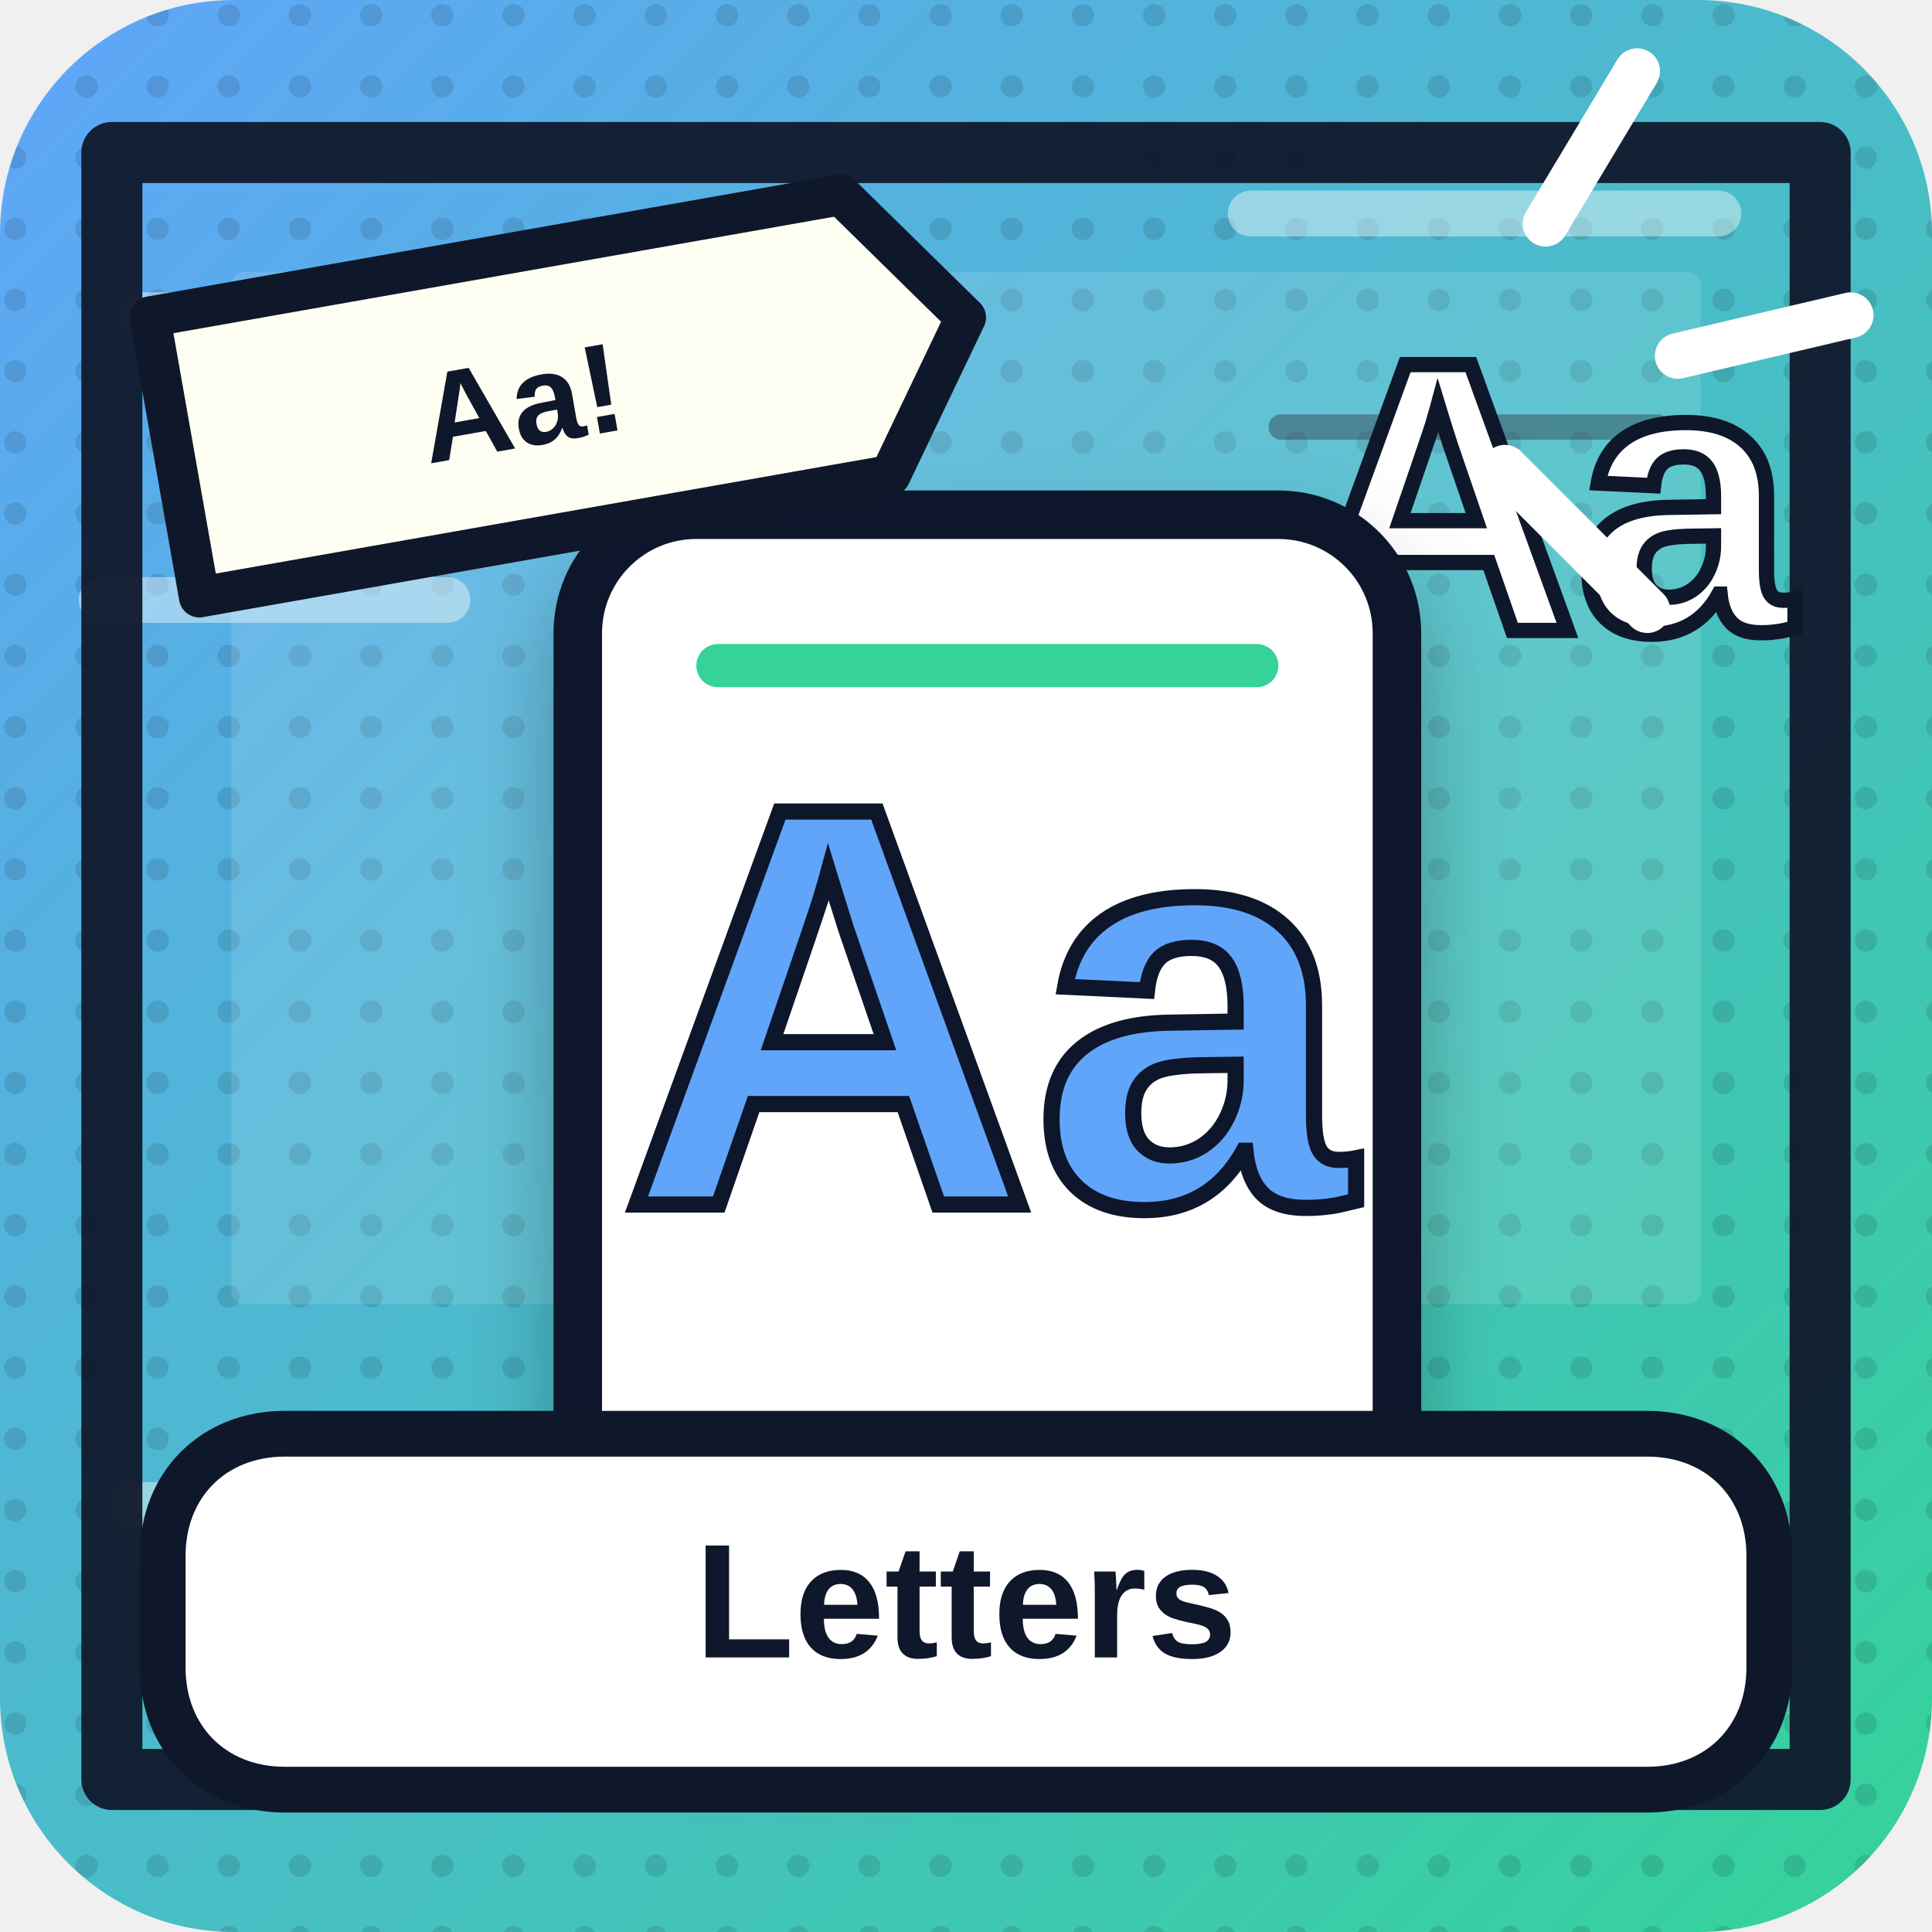
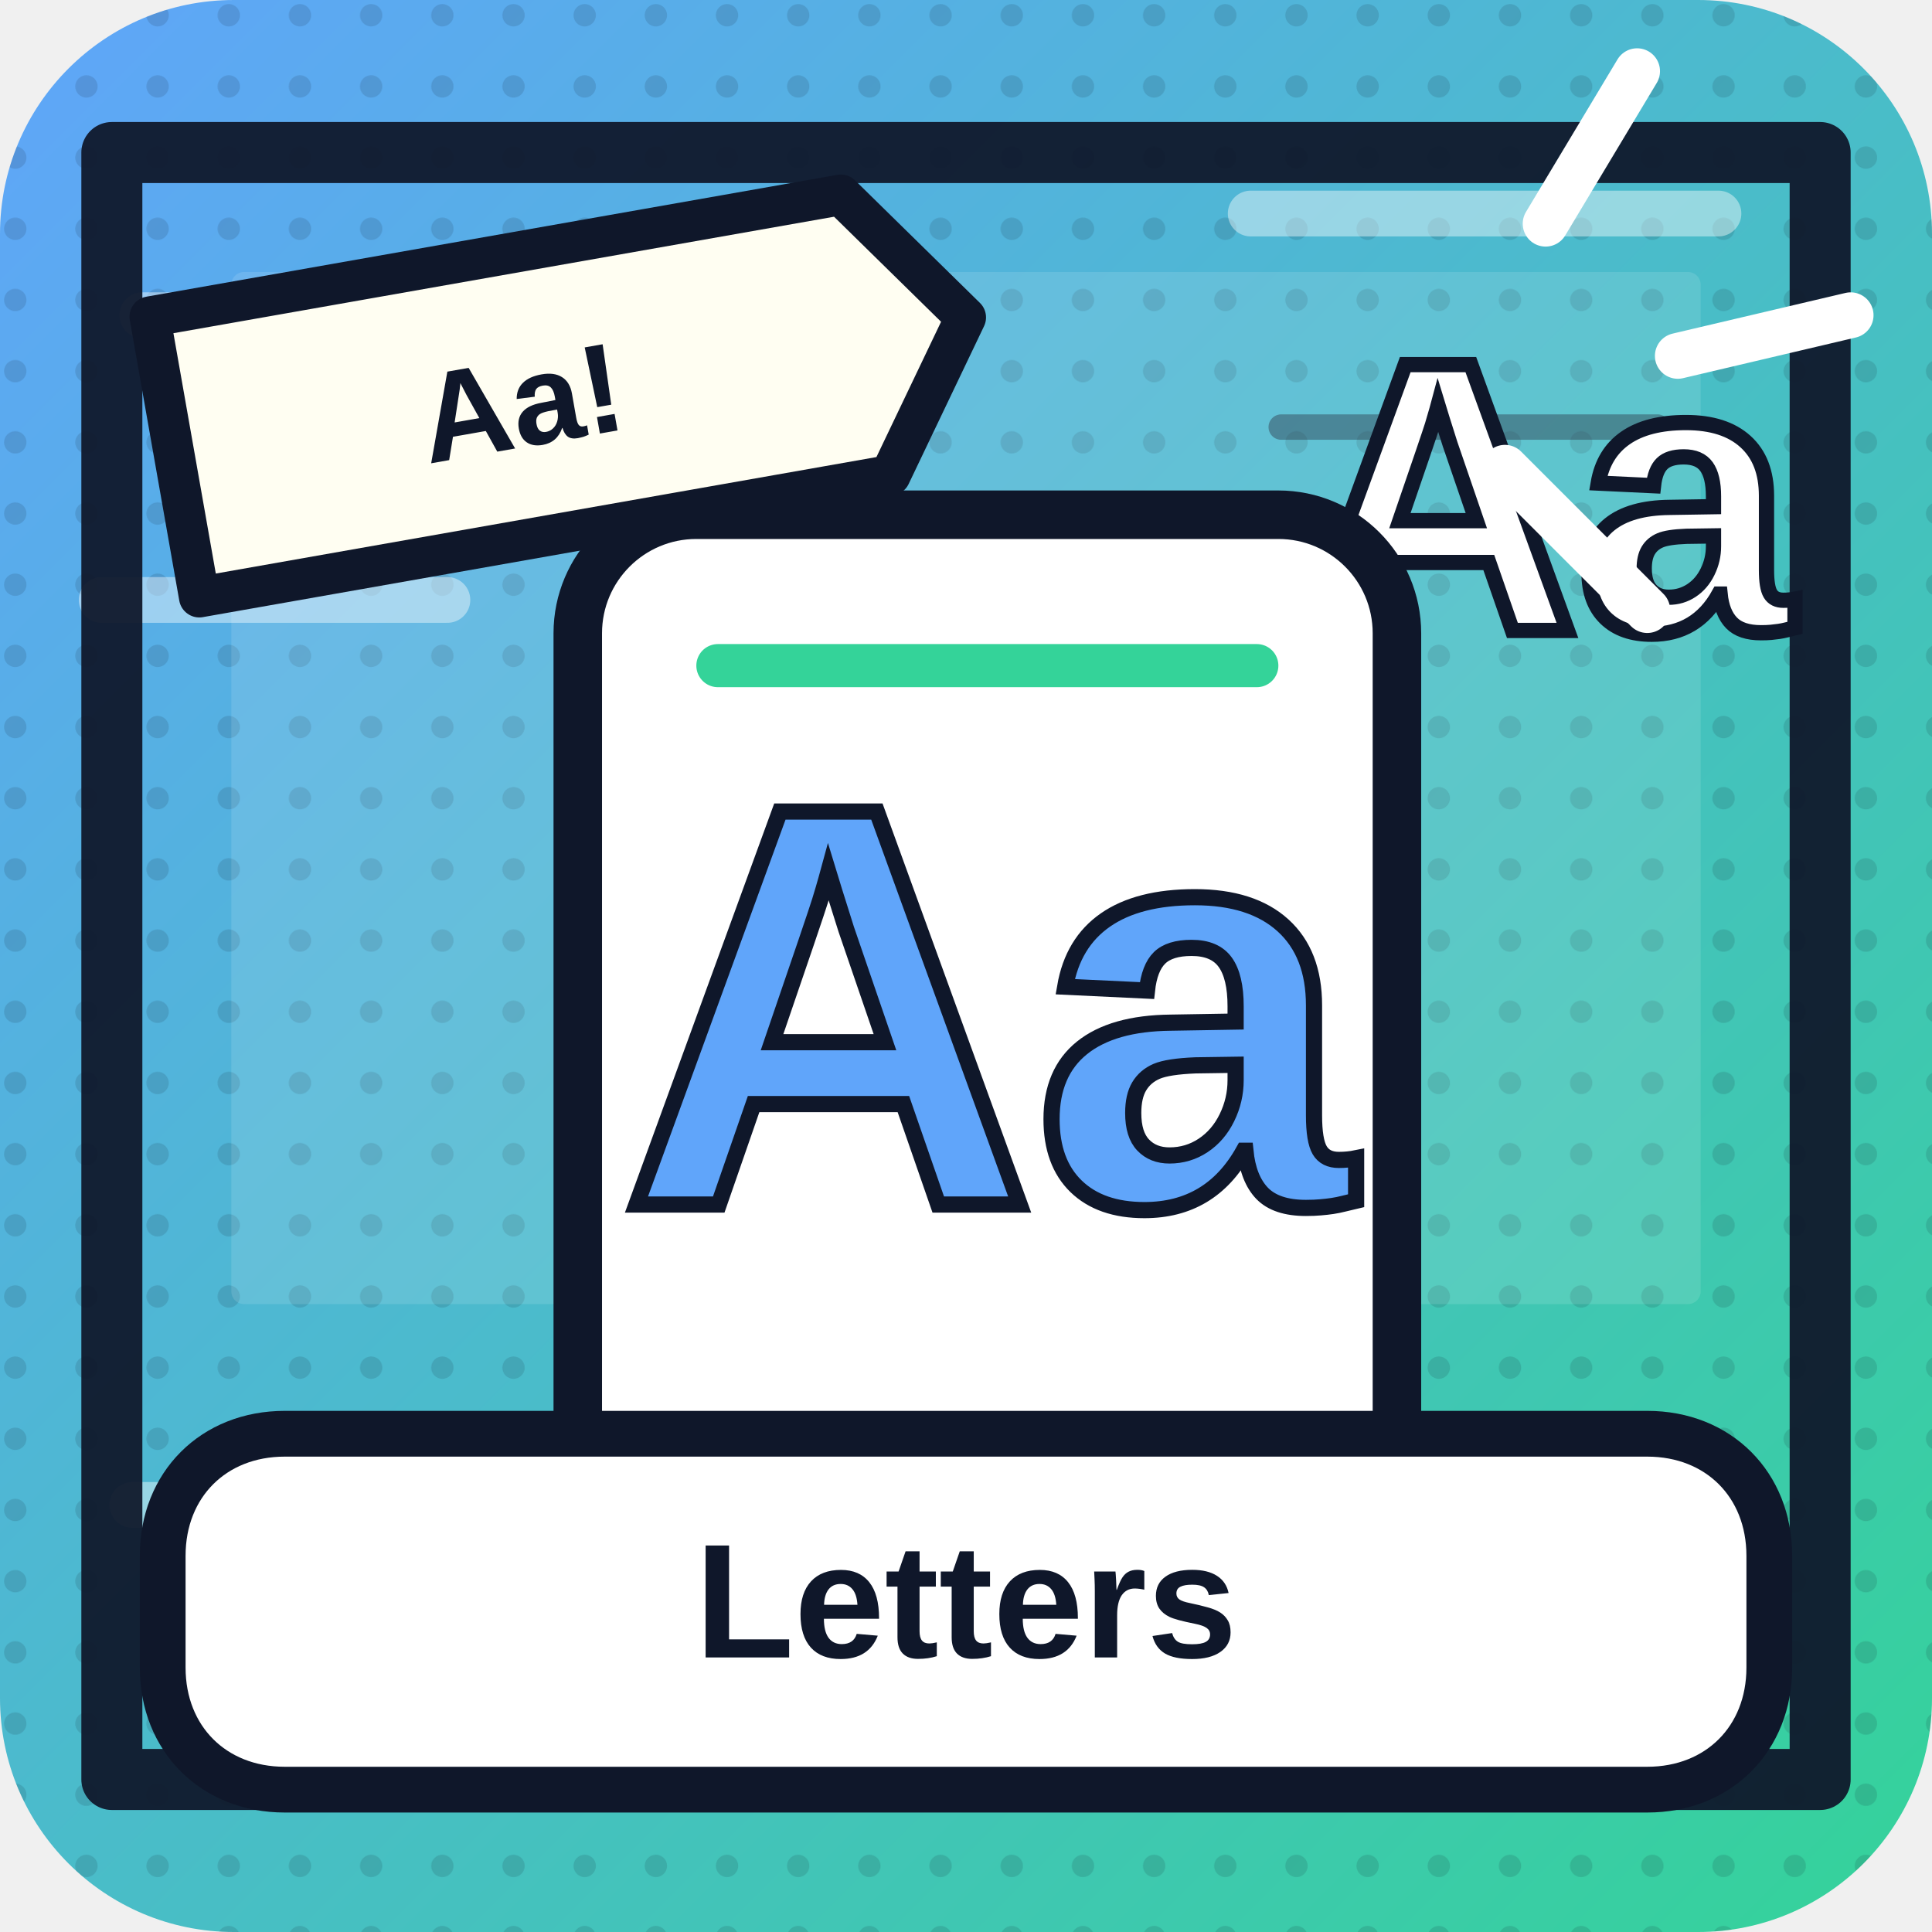
<svg xmlns="http://www.w3.org/2000/svg" viewBox="0 0 380 380" role="img" aria-label="Letters manga classroom tool icon">
  <defs>
    <linearGradient id="bg" x1="0" y1="0" x2="1" y2="1">
      <stop offset="0" stop-color="#60a5fa" />
      <stop offset="1" stop-color="#34d399" />
    </linearGradient>
    <pattern id="dots" width="14" height="14" patternUnits="userSpaceOnUse">
      <circle cx="3" cy="3" r="2.2" fill="#0f172a" opacity=".13" />
    </pattern>
-     <filter id="shadow" x="-20%" y="-20%" width="140%" height="140%">
-       <feDropShadow dx="0" dy="10" stdDeviation="8" flood-color="#0f172a" flood-opacity=".28" />
-     </filter>
  </defs>
  <rect width="380" height="380" rx="46" fill="url(#bg)" />
  <rect width="380" height="380" rx="46" fill="url(#dots)" />
  <path d="M28 62h92M20 118h68M26 296h110M246 42h92M288 300h58M38 340h74" stroke="#fff" stroke-width="9" stroke-linecap="round" opacity=".42" />
  <path d="M42 92h48M252 84h74M258 328h42" stroke="#0f172a" stroke-width="5" stroke-linecap="round" opacity=".42" />
  <path d="M22 30h336v320H22z" fill="none" stroke="#0f172a" stroke-width="12" stroke-linejoin="round" opacity=".94" />
  <path d="M48 56h284v198H48z" fill="#ffffff" opacity=".12" stroke="#ffffff" stroke-width="5" stroke-linejoin="round" />
  <text x="304" y="124" text-anchor="middle" font-size="76" font-weight="900" fill="#fff" stroke="#0f172a" stroke-width="3" font-family="Arial Black, Arial">Aa</text>
-   <g transform="translate(14 44) scale(1.06)" filter="url(#shadow)">
+   <g transform="translate(14 44) scale(1.06)">
    <rect x="94" y="54" width="152" height="214" rx="22" fill="#ffffff" stroke="#0f172a" stroke-width="9" />
    <text x="170" y="182" text-anchor="middle" font-size="106" font-weight="900" fill="#60a5fa" stroke="#0f172a" stroke-width="3" font-family="Arial Black, Arial">Aa</text>
    <path d="M120 82h100M120 238h100" stroke="#34d399" stroke-width="8" stroke-linecap="round" />
  </g>
  <path d="M56 282h268c14 0 24 10 24 24v22c0 14-10 24-24 24H56c-14 0-24-10-24-24v-22c0-14 10-24 24-24z" fill="#ffffff" stroke="#0f172a" stroke-width="9" />
  <text x="190" y="326" text-anchor="middle" font-size="32" font-weight="900" fill="#0f172a" font-family="Arial Black, Arial">Letters</text>
  <g transform="rotate(-10 102 82)">
    <path d="M34 50h138l20 28-20 28H34z" fill="#fffef2" stroke="#0f172a" stroke-width="8" stroke-linejoin="round" />
    <text x="103" y="88" text-anchor="middle" font-size="25" font-weight="900" fill="#0f172a" font-family="Arial Black, Arial">Aa!</text>
  </g>
  <path d="M304 44l18-30M330 70l34-8M296 92l28 28" stroke="#fff" stroke-width="9" stroke-linecap="round" />
</svg>
